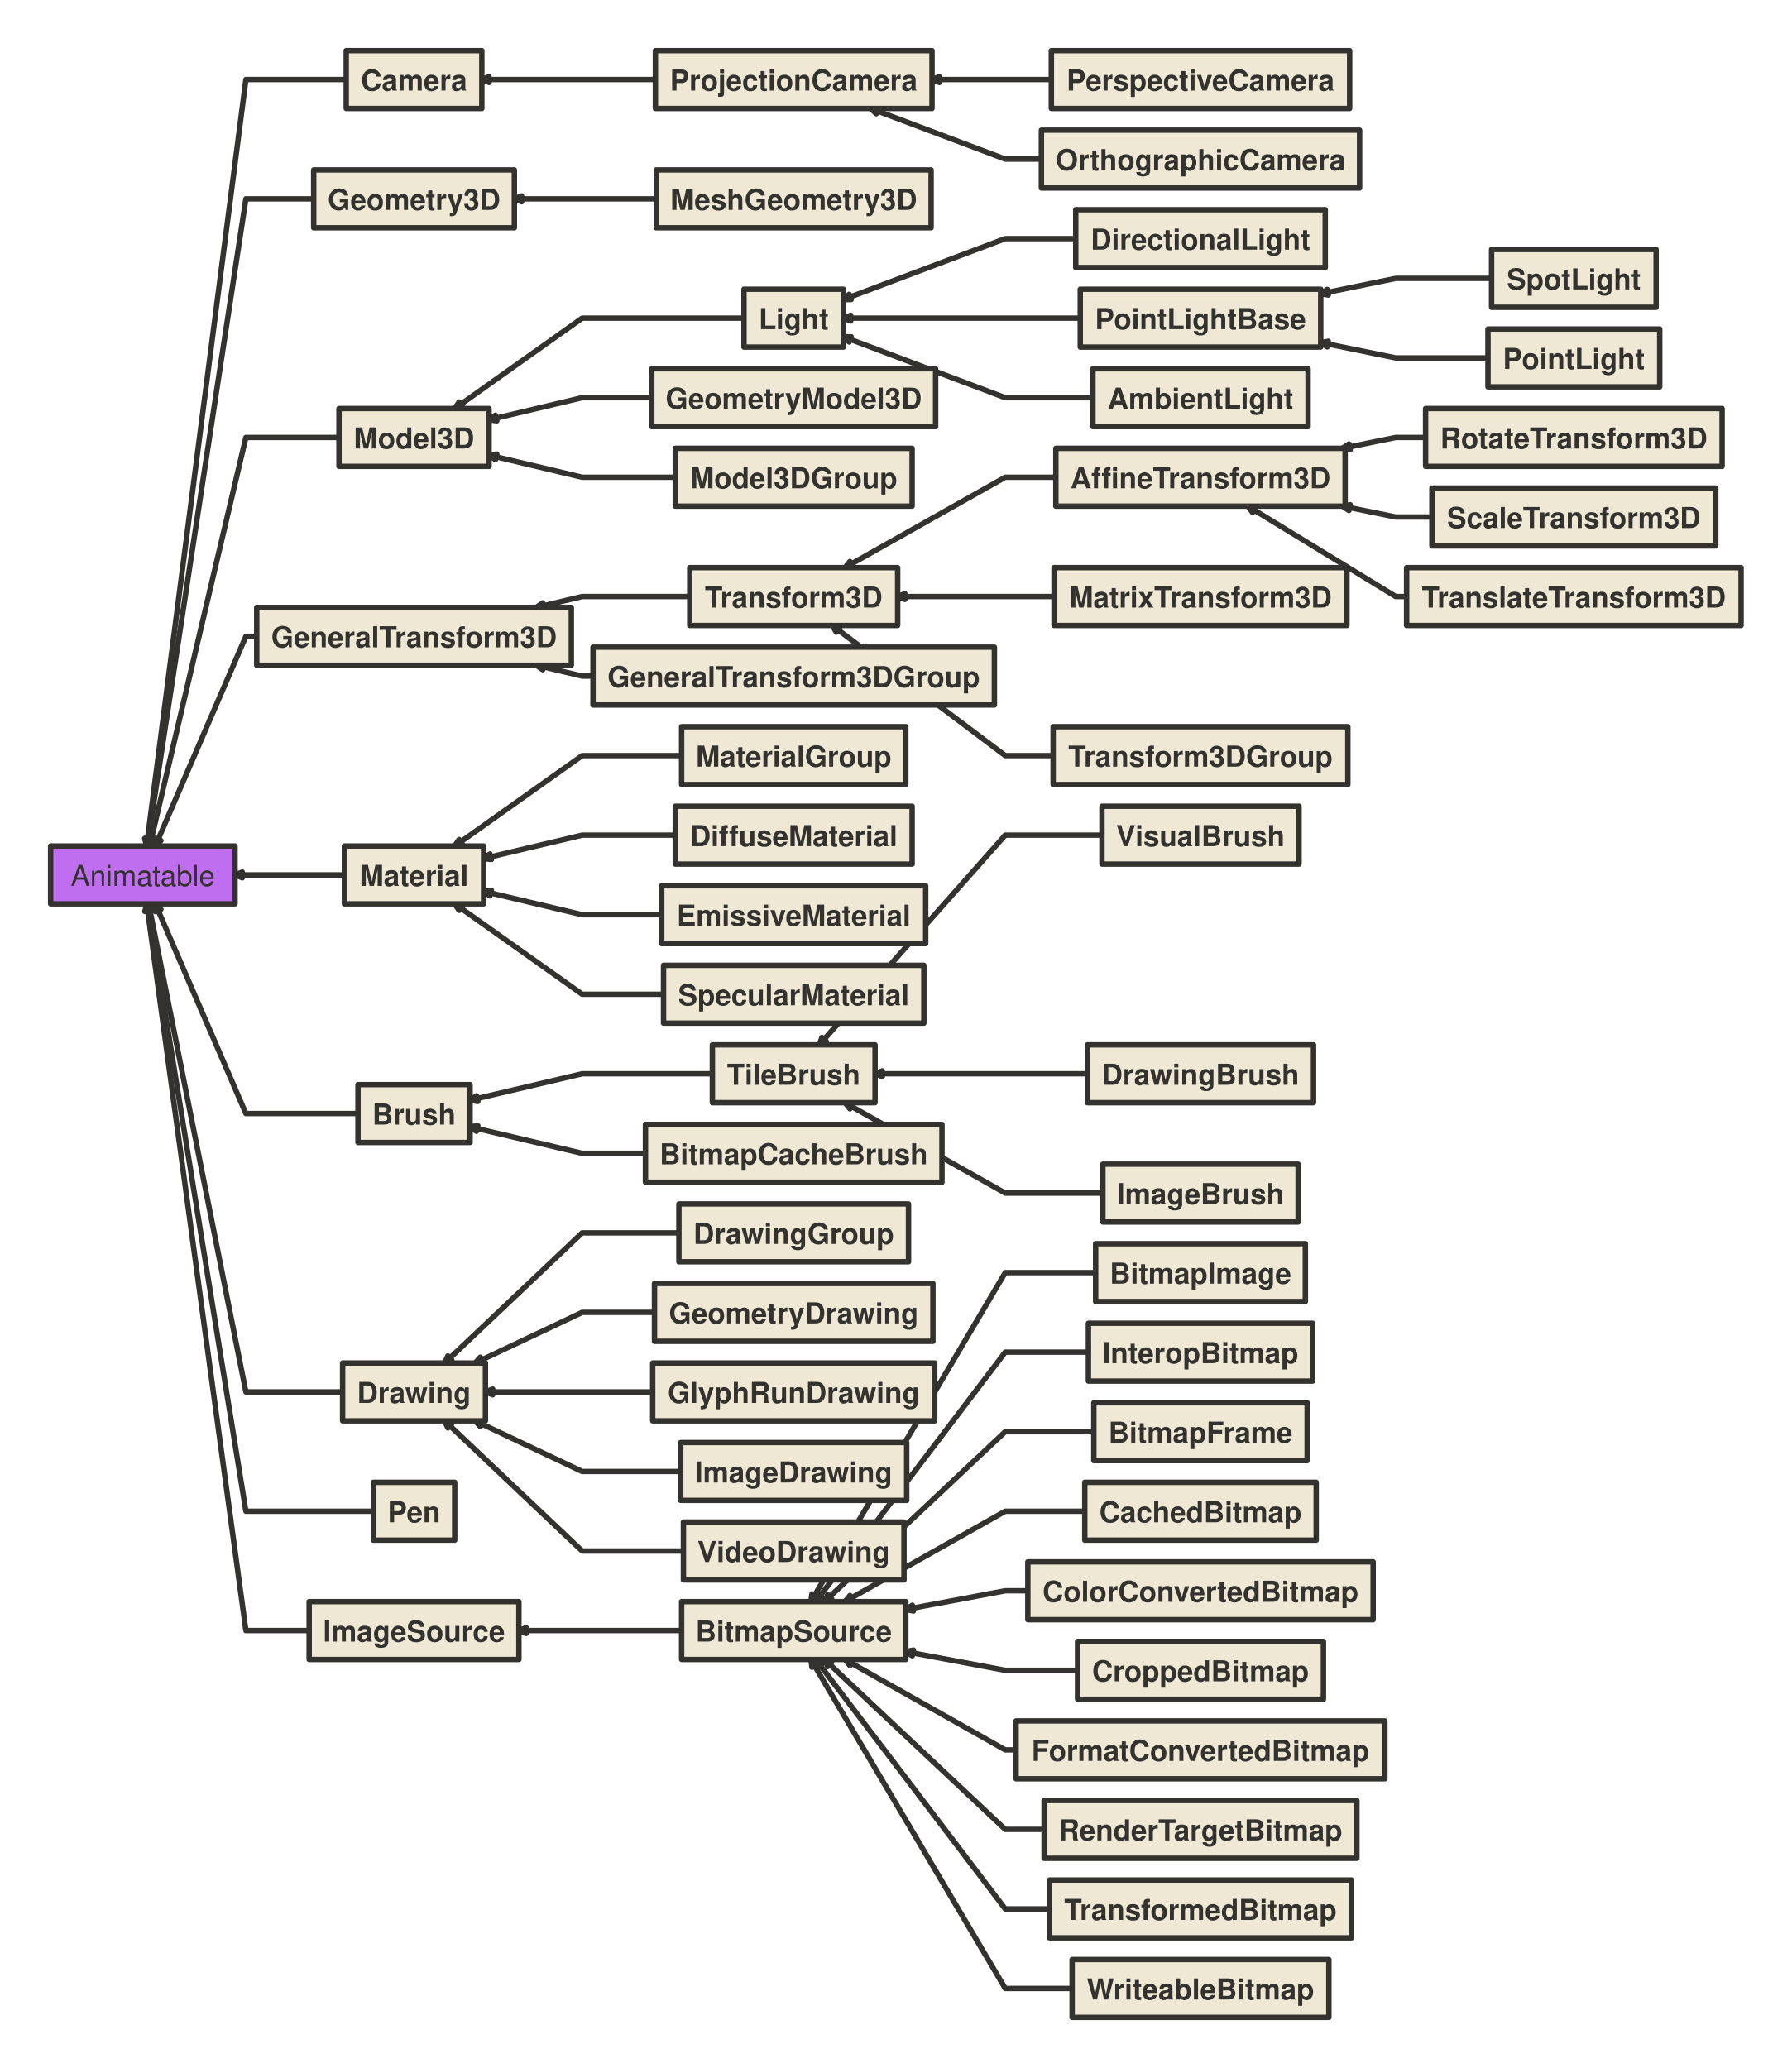
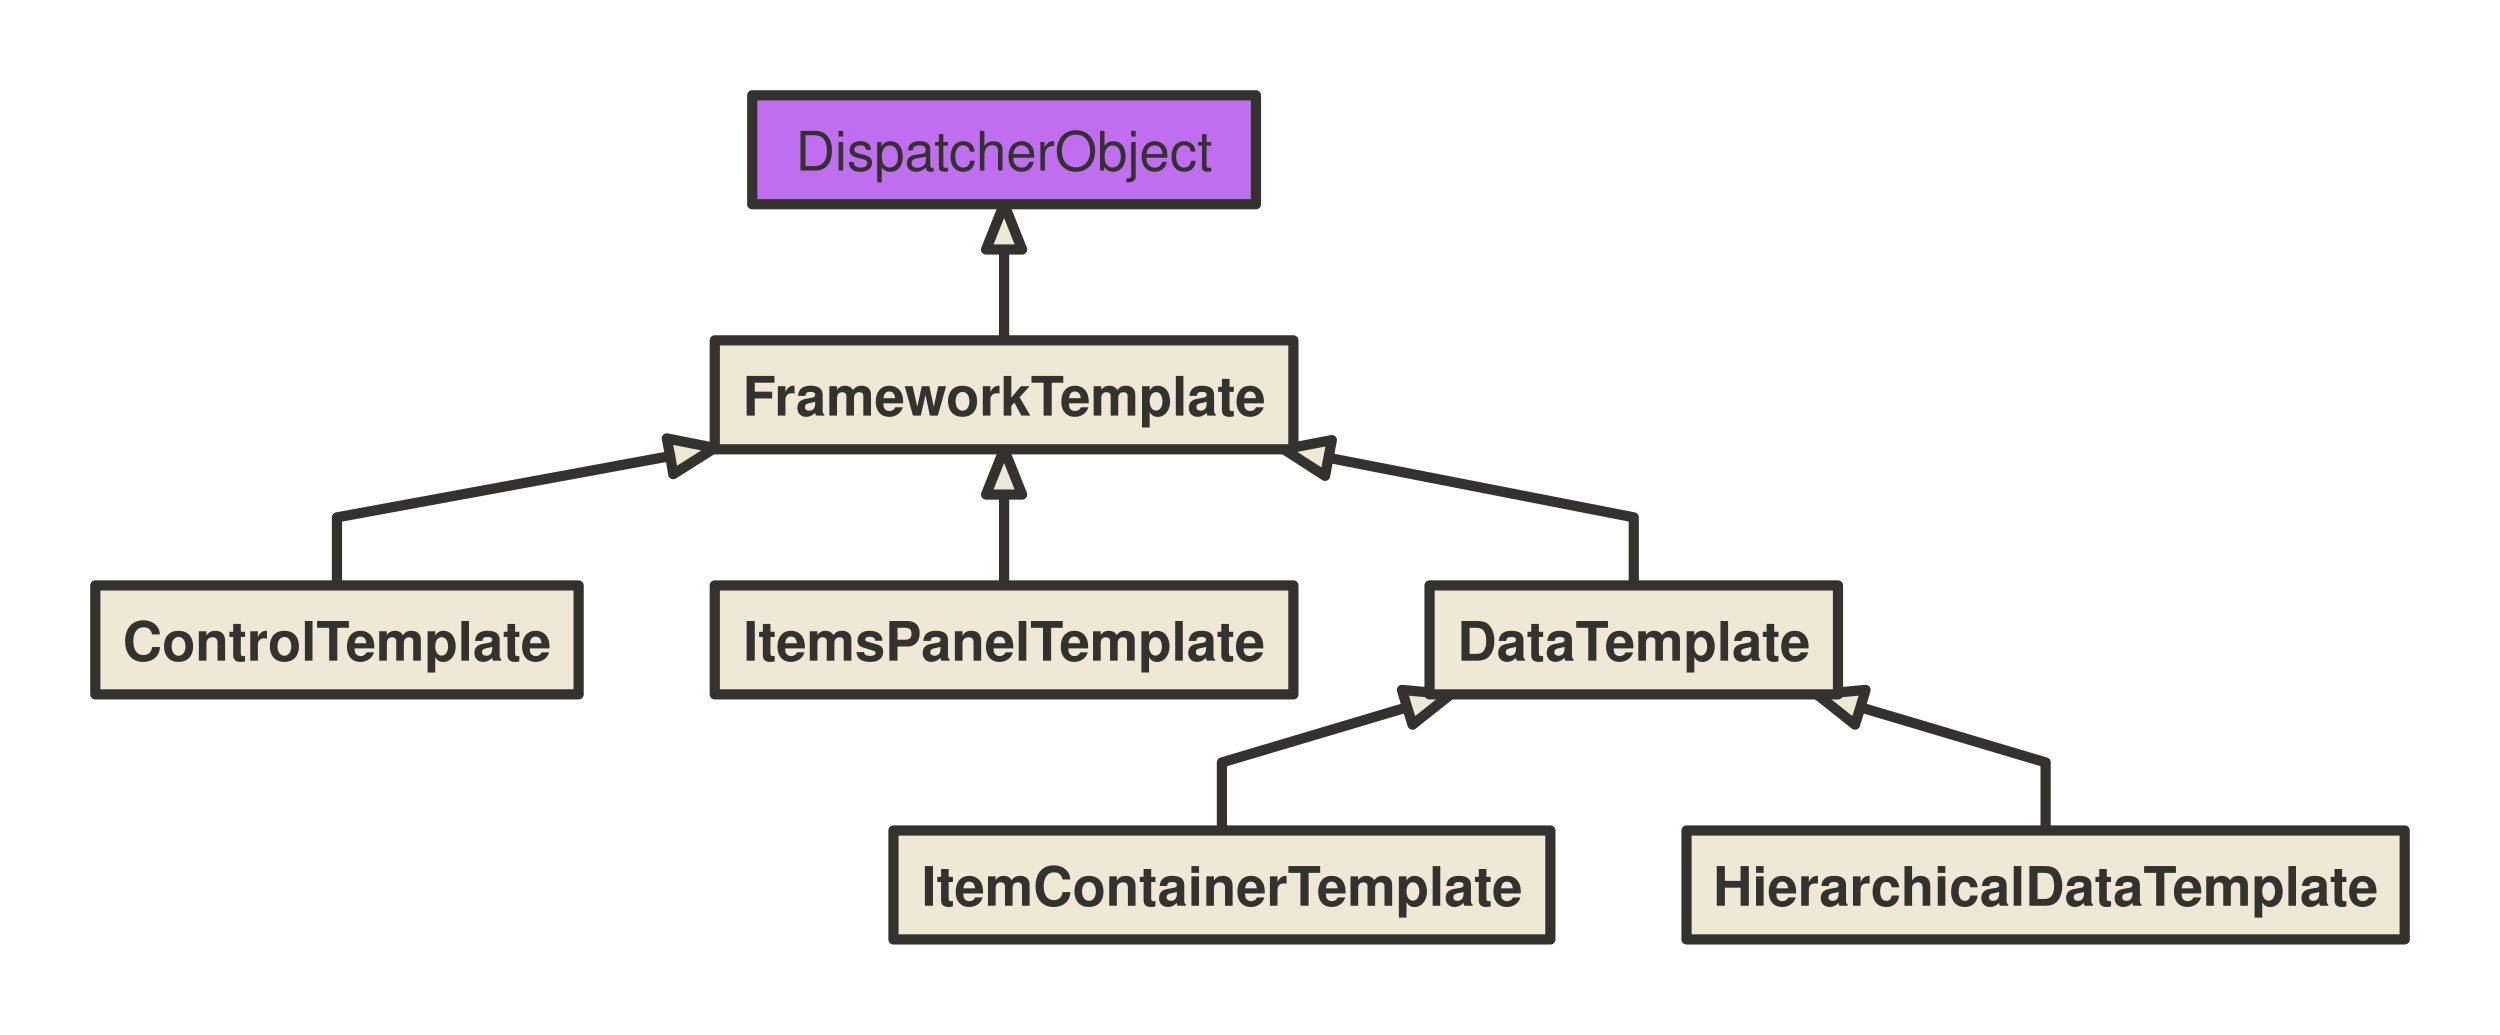
- <svg xmlns="http://www.w3.org/2000/svg" version="1.1" baseProfile="full" width="991.0" height="1144.0" viewbox="0 0 991 1144">
+ <svg xmlns="http://www.w3.org/2000/svg" version="1.1" baseProfile="full" width="734.5" height="304.0" viewbox="0 0 734.5 304">
  <g stroke-width="1.0" text-align="left" font="12pt Helvetica, Arial, sans-serif" font-size="12pt" font-family="Helvetica" font-weight="bold" font-style="normal">
    <g font-family="Helvetica" font-size="12pt" font-weight="bold" font-style="normal" stroke-width="3.0" stroke-linejoin="round" stroke-linecap="round" stroke="#33322E">
      <g stroke="transparent" fill="transparent">
-         <rect x="0.0" y="0.0" height="1144.0" width="991.0" stroke="none" />
+         <rect x="0.0" y="0.0" height="304.0" width="734.5" stroke="none" />
      </g>
      <g transform="translate(8, 8)" fill="#33322E">
        <g transform="translate(20, 20)" fill="#eee8d5" font-family="Helvetica" font-size="12pt" font-weight="normal" font-style="normal">
-           <path d="M53.6 436.0 L108 16 L163.5 16 L163.5 16.0 " fill="none" />
-           <path d="M52.0 435.8 L53.6 436.0 L55.2 436.2 L53.1 440.0 Z" />
-           <path d="M242.5 16.0 L294 16 L334.5 16 L334.5 16.0 " fill="none" />
-           <path d="M242.5 14.4 L242.5 16.0 L242.5 17.6 L238.5 16.0 Z" />
-           <path d="M491.5 16.0 L528 16 L553.5 16 L553.5 16.0 " fill="none" />
-           <path d="M491.5 14.4 L491.5 16.0 L491.5 17.6 L487.5 16.0 Z" />
-           <path d="M54.0 436.0 L108 82 L145.5 82 L145.5 82.0 " fill="none" />
-           <path d="M52.5 435.8 L54.0 436.0 L55.6 436.3 L53.4 440.0 Z" />
-           <path d="M260.5 82.0 L294 82 L335 82 L335.0 82.0 " fill="none" />
-           <path d="M260.5 80.4 L260.5 82.0 L260.5 83.6 L256.5 82.0 Z" />
-           <path d="M55.7 436.1 L108 214 L159.5 214 L159.5 214.0 " fill="none" />
-           <path d="M54.1 435.7 L55.7 436.1 L57.2 436.5 L54.8 440.0 Z" />
-           <path d="M226.8 195.7 L294 148 L383.5 148 L383.5 148.0 " fill="none" />
-           <path d="M225.9 194.4 L226.8 195.7 L227.7 197.0 L223.5 198.0 Z" />
-           <path d="M442.2 136.3 L528 104 L567 104 L567.0 104.0 " fill="none" />
-           <path d="M441.7 134.8 L442.2 136.3 L442.8 137.7 L438.5 137.7 Z" />
-           <path d="M59.5 436.3 L108 324 L114 324 L114.0 324.0 " fill="none" />
-           <path d="M58.0 435.7 L59.5 436.3 L61.0 437.0 L57.9 440.0 Z" />
-           <path d="M272.5 307.1 L294 302 L353.5 302 L353.5 302.0 " fill="none" />
-           <path d="M272.2 305.5 L272.5 307.1 L272.9 308.6 L268.6 308.0 Z" />
-           <path d="M442.8 284.0 L528 236 L556 236 L556.0 236.0 " fill="none" />
-           <path d="M442.1 282.6 L442.8 284.0 L443.6 285.4 L439.4 286.0 Z" />
-           <path d="M472.5 302.0 L528 302 L555 302 L555.0 302.0 " fill="none" />
-           <path d="M472.5 300.4 L472.5 302.0 L472.5 303.6 L468.5 302.0 Z" />
-           <path d="M435.5 320.4 L528 390 L554.5 390 L554.5 390.0 " fill="none" />
-           <path d="M436.4 319.1 L435.5 320.4 L434.5 321.7 L432.3 318.0 Z" />
-           <path d="M718.5 219.2 L744 214 L760.5 214 L760.5 214.0 " fill="none" />
-           <path d="M718.1 217.6 L718.5 219.2 L718.8 220.8 L714.5 220.0 Z" />
-           <path d="M718.5 252.8 L744 258 L764 258 L764.0 258.0 " fill="none" />
-           <path d="M718.8 251.2 L718.5 252.8 L718.1 254.4 L714.5 252.0 Z" />
-           <path d="M665.6 254.1 L744 302 L750 302 L750.0 302.0 " fill="none" />
-           <path d="M666.4 252.7 L665.6 254.1 L664.8 255.5 L662.2 252.0 Z" />
-           <path d="M272.5 340.9 L294 346 L300 346 L300.0 346.0 " fill="none" />
-           <path d="M272.9 339.4 L272.5 340.9 L272.2 342.5 L268.6 340.0 Z" />
-           <path d="M106.0 456.0 L108 456 L162.5 456 L162.5 456.0 " fill="none" />
-           <path d="M106.0 454.4 L106.0 456.0 L106.0 457.6 L102.0 456.0 Z" />
-           <path d="M226.8 437.7 L294 390 L349 390 L349.0 390.0 " fill="none" />
-           <path d="M225.9 436.4 L226.8 437.7 L227.7 439.0 L223.5 440.0 Z" />
-           <path d="M243.4 446.0 L294 434 L345.5 434 L345.5 434.0 " fill="none" />
-           <path d="M243.0 444.4 L243.4 446.0 L243.8 447.5 L239.5 446.9 Z" />
-           <path d="M243.4 466.0 L294 478 L338 478 L338.0 478.0 " fill="none" />
-           <path d="M243.8 464.5 L243.4 466.0 L243.0 467.6 L239.5 465.1 Z" />
-           <path d="M226.8 474.3 L294 522 L339 522 L339.0 522.0 " fill="none" />
-           <path d="M227.7 473.0 L226.8 474.3 L225.9 475.6 L223.5 472.0 Z" />
-           <path d="M246.4 203.3 L294 192 L332.5 192 L332.5 192.0 " fill="none" />
-           <path d="M246.0 201.7 L246.4 203.3 L246.8 204.8 L242.5 204.2 Z" />
-           <path d="M246.4 224.7 L294 236 L345.5 236 L345.5 236.0 " fill="none" />
-           <path d="M246.8 223.2 L246.4 224.7 L246.0 226.3 L242.5 223.8 Z" />
-           <path d="M457.3 33.4 L528 60 L548 60 L548.0 60.0 " fill="none" />
-           <path d="M457.9 31.9 L457.3 33.4 L456.7 34.9 L453.5 32.0 Z" />
-           <path d="M442.5 148.0 L528 148 L569.5 148 L569.5 148.0 " fill="none" />
-           <path d="M442.5 146.4 L442.5 148.0 L442.5 149.6 L438.5 148.0 Z" />
-           <path d="M706.4 133.7 L744 126 L797 126 L797.0 126.0 " fill="none" />
-           <path d="M706.1 132.1 L706.4 133.7 L706.7 135.2 L702.5 134.5 Z" />
-           <path d="M442.2 159.7 L528 192 L576.5 192 L576.5 192.0 " fill="none" />
-           <path d="M442.8 158.3 L442.2 159.7 L441.7 161.2 L438.5 158.3 Z" />
-           <path d="M706.4 162.3 L744 170 L795 170 L795.0 170.0 " fill="none" />
-           <path d="M706.7 160.8 L706.4 162.3 L706.1 163.9 L702.5 161.5 Z" />
-           <path d="M59.5 475.7 L108 588 L170 588 L170.0 588.0 " fill="none" />
-           <path d="M61.0 475.0 L59.5 475.7 L58.0 476.3 L57.9 472.0 Z" />
-           <path d="M235.9 579.7 L294 566 L366 566 L366.0 566.0 " fill="none" />
-           <path d="M235.5 578.2 L235.9 579.7 L236.3 581.3 L232.0 580.7 Z" />
-           <path d="M427.8 547.0 L528 434 L581.5 434 L581.5 434.0 " fill="none" />
-           <path d="M426.6 545.9 L427.8 547.0 L429.0 548.1 L425.2 550.0 Z" />
-           <path d="M235.9 596.3 L294 610 L329 610 L329.0 610.0 " fill="none" />
-           <path d="M236.3 594.7 L235.9 596.3 L235.5 597.8 L232.0 595.3 Z" />
-           <path d="M460.0 566.0 L528 566 L573.5 566 L573.5 566.0 " fill="none" />
-           <path d="M460.0 564.4 L460.0 566.0 L460.0 567.6 L456.0 566.0 Z" />
-           <path d="M442.8 584.0 L528 632 L582 632 L582.0 632.0 " fill="none" />
-           <path d="M443.6 582.6 L442.8 584.0 L442.1 585.4 L439.4 582.0 Z" />
-           <path d="M55.0 475.9 L108 742 L161.5 742 L161.5 742.0 " fill="none" />
-           <path d="M56.5 475.6 L55.0 475.9 L53.4 476.2 L54.2 472.0 Z" />
-           <path d="M54.2 475.9 L108 808 L178.5 808 L178.5 808.0 " fill="none" />
-           <path d="M55.8 475.7 L54.2 475.9 L52.7 476.2 L53.6 472.0 Z" />
-           <path d="M220.8 723.3 L294 654 L347.5 654 L347.5 654.0 " fill="none" />
-           <path d="M219.7 722.1 L220.8 723.3 L221.9 724.4 L217.9 726.0 Z" />
-           <path d="M238.4 724.3 L294 698 L334 698 L334.0 698.0 " fill="none" />
-           <path d="M237.7 722.8 L238.4 724.3 L239.1 725.7 L234.8 726.0 Z" />
-           <path d="M244.5 742.0 L294 742 L333 742 L333.0 742.0 " fill="none" />
-           <path d="M244.5 740.4 L244.5 742.0 L244.5 743.6 L240.5 742.0 Z" />
-           <path d="M238.4 759.7 L294 786 L348.5 786 L348.5 786.0 " fill="none" />
-           <path d="M239.1 758.3 L238.4 759.7 L237.7 761.2 L234.8 758.0 Z" />
-           <path d="M220.8 760.7 L294 830 L350 830 L350.0 830.0 " fill="none" />
-           <path d="M221.9 759.6 L220.8 760.7 L219.7 761.9 L217.9 758.0 Z" />
-           <path d="M53.7 476.0 L108 874 L143 874 L143.0 874.0 " fill="none" />
-           <path d="M55.3 475.7 L53.7 476.0 L52.1 476.2 L53.2 472.0 Z" />
-           <path d="M263.0 874.0 L294 874 L349 874 L349.0 874.0 " fill="none" />
-           <path d="M263.0 872.4 L263.0 874.0 L263.0 875.6 L259.0 874.0 Z" />
-           <path d="M422.5 854.6 L528 676 L578 676 L578.0 676.0 " fill="none" />
-           <path d="M421.1 853.7 L422.5 854.6 L423.9 855.4 L420.5 858.0 Z" />
-           <path d="M425.6 854.8 L528 720 L574 720 L574.0 720.0 " fill="none" />
-           <path d="M424.3 853.8 L425.6 854.8 L426.8 855.8 L423.2 858.0 Z" />
-           <path d="M430.9 855.3 L528 764 L577 764 L577.0 764.0 " fill="none" />
-           <path d="M429.8 854.1 L430.9 855.3 L432.0 856.4 L428.0 858.0 Z" />
-           <path d="M442.8 856.0 L528 808 L572 808 L572.0 808.0 " fill="none" />
-           <path d="M442.1 854.6 L442.8 856.0 L443.6 857.4 L439.4 858.0 Z" />
-           <path d="M476.9 861.6 L528 852 L540.5 852 L540.5 852.0 " fill="none" />
-           <path d="M476.6 860.0 L476.9 861.6 L477.2 863.2 L473.0 862.3 Z" />
-           <path d="M476.9 886.4 L528 896 L568 896 L568.0 896.0 " fill="none" />
-           <path d="M477.2 884.8 L476.9 886.4 L476.6 888.0 L473.0 885.7 Z" />
-           <path d="M442.8 892.0 L528 940 L534 940 L534.0 940.0 " fill="none" />
-           <path d="M443.6 890.6 L442.8 892.0 L442.1 893.4 L439.4 890.0 Z" />
-           <path d="M430.9 892.7 L528 984 L549.5 984 L549.5 984.0 " fill="none" />
-           <path d="M432.0 891.6 L430.9 892.7 L429.8 893.9 L428.0 890.0 Z" />
-           <path d="M425.6 893.2 L528 1028 L552.5 1028 L552.5 1028.0 " fill="none" />
-           <path d="M426.8 892.2 L425.6 893.2 L424.3 894.2 L423.2 890.0 Z" />
-           <path d="M422.5 893.4 L528 1072 L565 1072 L565.0 1072.0 " fill="none" />
-           <path d="M423.9 892.6 L422.5 893.4 L421.1 894.3 L420.5 890.0 Z" />
-           <g data-name="Animatable">
-             <g fill="#C06EF0" stroke="#33322E" data-name="Animatable">
-               <rect x="0.0" y="440.0" height="32.0" width="102.0" data-name="Animatable" />
+           <path d="M267.0 45.3 L267 52 L267 72 L267.0 72.0 " fill="none" />
+           <path d="M272.3 45.3 L267.0 45.3 L261.7 45.3 L267.0 32.0 Z" />
+           <path d="M168.9 106.0 L71 124 L71 144 L71.0 144.0 " fill="none" />
+           <path d="M169.8 111.3 L168.9 106.0 L167.9 100.8 L182.0 103.6 Z" />
+           <path d="M267.0 117.3 L267 124 L267 144 L267.0 144.0 " fill="none" />
+           <path d="M272.3 117.3 L267.0 117.3 L261.7 117.3 L267.0 104.0 Z" />
+           <path d="M362.3 106.5 L452 124 L452 144 L452.0 144.0 " fill="none" />
+           <path d="M363.3 101.3 L362.3 106.5 L361.3 111.8 L349.2 104.0 Z" />
+           <path d="M385.4 179.8 L331 196 L331 216 L331.0 216.0 " fill="none" />
+           <path d="M387.0 184.9 L385.4 179.8 L383.9 174.7 L398.2 176.0 Z" />
+           <path d="M518.6 179.8 L573 196 L573 216 L573.0 216.0 " fill="none" />
+           <path d="M520.1 174.7 L518.6 179.8 L517.0 184.9 L505.8 176.0 Z" />
+           <g data-name="DispatcherObject">
+             <g fill="#C06EF0" stroke="#33322E" data-name="DispatcherObject">
+               <rect x="193.0" y="0.0" height="32.0" width="148.0" data-name="DispatcherObject" />
            </g>
-             <g transform="translate(0, 440)" font-family="Helvetica" font-size="12pt" font-weight="normal" font-style="normal" data-name="Animatable">
-               <g transform="translate(8, 8)" fill="#33322E" text-align="center" data-name="Animatable">
-                 <text x="43.0" y="14.1" stroke="none" text-anchor="middle" data-name="Animatable">Animatable</text>
+             <g transform="translate(193, 0)" font-family="Helvetica" font-size="12pt" font-weight="normal" font-style="normal" data-name="DispatcherObject">
+               <g transform="translate(8, 8)" fill="#33322E" text-align="center" data-name="DispatcherObject">
+                 <text x="66.0" y="14.1" stroke="none" text-anchor="middle" data-name="DispatcherObject">DispatcherObject</text>
              </g>
            </g>
          </g>
-           <g data-name="Camera">
-             <g fill="#eee8d5" stroke="#33322E" data-name="Camera">
-               <rect x="163.5" y="0.0" height="32.0" width="75.0" data-name="Camera" />
+           <g data-name="FrameworkTemplate">
+             <g fill="#eee8d5" stroke="#33322E" data-name="FrameworkTemplate">
+               <rect x="182.0" y="72.0" height="32.0" width="170.0" data-name="FrameworkTemplate" />
            </g>
-             <g transform="translate(163.5, 0)" font-family="Helvetica" font-size="12pt" font-weight="bold" font-style="normal" data-name="Camera">
-               <g transform="translate(8, 8)" fill="#33322E" text-align="center" data-name="Camera">
-                 <text x="29.5" y="14.1" stroke="none" text-anchor="middle" data-name="Camera">Camera</text>
+             <g transform="translate(182, 72)" font-family="Helvetica" font-size="12pt" font-weight="bold" font-style="normal" data-name="FrameworkTemplate">
+               <g transform="translate(8, 8)" fill="#33322E" text-align="center" data-name="FrameworkTemplate">
+                 <text x="77.0" y="14.1" stroke="none" text-anchor="middle" data-name="FrameworkTemplate">FrameworkTemplate</text>
              </g>
            </g>
          </g>
-           <g data-name="ProjectionCamera">
-             <g fill="#eee8d5" stroke="#33322E" data-name="ProjectionCamera">
-               <rect x="334.5" y="0.0" height="32.0" width="153.0" data-name="ProjectionCamera" />
+           <g data-name="ControlTemplate">
+             <g fill="#eee8d5" stroke="#33322E" data-name="ControlTemplate">
+               <rect x="0.0" y="144.0" height="32.0" width="142.0" data-name="ControlTemplate" />
            </g>
-             <g transform="translate(334.5, 0)" font-family="Helvetica" font-size="12pt" font-weight="bold" font-style="normal" data-name="ProjectionCamera">
-               <g transform="translate(8, 8)" fill="#33322E" text-align="center" data-name="ProjectionCamera">
-                 <text x="68.5" y="14.1" stroke="none" text-anchor="middle" data-name="ProjectionCamera">ProjectionCamera</text>
+             <g transform="translate(0, 144)" font-family="Helvetica" font-size="12pt" font-weight="bold" font-style="normal" data-name="ControlTemplate">
+               <g transform="translate(8, 8)" fill="#33322E" text-align="center" data-name="ControlTemplate">
+                 <text x="63.0" y="14.1" stroke="none" text-anchor="middle" data-name="ControlTemplate">ControlTemplate</text>
              </g>
            </g>
          </g>
-           <g data-name="PerspectiveCamera">
-             <g fill="#eee8d5" stroke="#33322E" data-name="PerspectiveCamera">
-               <rect x="553.5" y="0.0" height="32.0" width="165.0" data-name="PerspectiveCamera" />
+           <g data-name="ItemsPanelTemplate">
+             <g fill="#eee8d5" stroke="#33322E" data-name="ItemsPanelTemplate">
+               <rect x="182.0" y="144.0" height="32.0" width="170.0" data-name="ItemsPanelTemplate" />
            </g>
-             <g transform="translate(553.5, 0)" font-family="Helvetica" font-size="12pt" font-weight="bold" font-style="normal" data-name="PerspectiveCamera">
-               <g transform="translate(8, 8)" fill="#33322E" text-align="center" data-name="PerspectiveCamera">
-                 <text x="74.5" y="14.1" stroke="none" text-anchor="middle" data-name="PerspectiveCamera">PerspectiveCamera</text>
+             <g transform="translate(182, 144)" font-family="Helvetica" font-size="12pt" font-weight="bold" font-style="normal" data-name="ItemsPanelTemplate">
+               <g transform="translate(8, 8)" fill="#33322E" text-align="center" data-name="ItemsPanelTemplate">
+                 <text x="77.0" y="14.1" stroke="none" text-anchor="middle" data-name="ItemsPanelTemplate">ItemsPanelTemplate</text>
              </g>
            </g>
          </g>
-           <g data-name="Geometry3D">
-             <g fill="#eee8d5" stroke="#33322E" data-name="Geometry3D">
-               <rect x="145.5" y="66.0" height="32.0" width="111.0" data-name="Geometry3D" />
+           <g data-name="DataTemplate">
+             <g fill="#eee8d5" stroke="#33322E" data-name="DataTemplate">
+               <rect x="392.0" y="144.0" height="32.0" width="120.0" data-name="DataTemplate" />
            </g>
-             <g transform="translate(145.5, 66)" font-family="Helvetica" font-size="12pt" font-weight="bold" font-style="normal" data-name="Geometry3D">
-               <g transform="translate(8, 8)" fill="#33322E" text-align="center" data-name="Geometry3D">
-                 <text x="47.5" y="14.1" stroke="none" text-anchor="middle" data-name="Geometry3D">Geometry3D</text>
+             <g transform="translate(392, 144)" font-family="Helvetica" font-size="12pt" font-weight="bold" font-style="normal" data-name="DataTemplate">
+               <g transform="translate(8, 8)" fill="#33322E" text-align="center" data-name="DataTemplate">
+                 <text x="52.0" y="14.1" stroke="none" text-anchor="middle" data-name="DataTemplate">DataTemplate</text>
              </g>
            </g>
          </g>
-           <g data-name="MeshGeometry3D">
-             <g fill="#eee8d5" stroke="#33322E" data-name="MeshGeometry3D">
-               <rect x="335.0" y="66.0" height="32.0" width="152.0" data-name="MeshGeometry3D" />
+           <g data-name="ItemContainerTemplate">
+             <g fill="#eee8d5" stroke="#33322E" data-name="ItemContainerTemplate">
+               <rect x="234.5" y="216.0" height="32.0" width="193.0" data-name="ItemContainerTemplate" />
            </g>
-             <g transform="translate(335, 66)" font-family="Helvetica" font-size="12pt" font-weight="bold" font-style="normal" data-name="MeshGeometry3D">
-               <g transform="translate(8, 8)" fill="#33322E" text-align="center" data-name="MeshGeometry3D">
-                 <text x="68.0" y="14.1" stroke="none" text-anchor="middle" data-name="MeshGeometry3D">MeshGeometry3D</text>
+             <g transform="translate(234.5, 216)" font-family="Helvetica" font-size="12pt" font-weight="bold" font-style="normal" data-name="ItemContainerTemplate">
+               <g transform="translate(8, 8)" fill="#33322E" text-align="center" data-name="ItemContainerTemplate">
+                 <text x="88.5" y="14.1" stroke="none" text-anchor="middle" data-name="ItemContainerTemplate">ItemContainerTemplate</text>
              </g>
            </g>
          </g>
-           <g data-name="Model3D">
-             <g fill="#eee8d5" stroke="#33322E" data-name="Model3D">
-               <rect x="159.5" y="198.0" height="32.0" width="83.0" data-name="Model3D" />
+           <g data-name="HierarchicalDataTemplate">
+             <g fill="#eee8d5" stroke="#33322E" data-name="HierarchicalDataTemplate">
+               <rect x="467.5" y="216.0" height="32.0" width="211.0" data-name="HierarchicalDataTemplate" />
            </g>
-             <g transform="translate(159.5, 198)" font-family="Helvetica" font-size="12pt" font-weight="bold" font-style="normal" data-name="Model3D">
-               <g transform="translate(8, 8)" fill="#33322E" text-align="center" data-name="Model3D">
-                 <text x="33.5" y="14.1" stroke="none" text-anchor="middle" data-name="Model3D">Model3D</text>
-               </g>
-             </g>
-           </g>
-           <g data-name="Light">
-             <g fill="#eee8d5" stroke="#33322E" data-name="Light">
-               <rect x="383.5" y="132.0" height="32.0" width="55.0" data-name="Light" />
-             </g>
-             <g transform="translate(383.5, 132)" font-family="Helvetica" font-size="12pt" font-weight="bold" font-style="normal" data-name="Light">
-               <g transform="translate(8, 8)" fill="#33322E" text-align="center" data-name="Light">
-                 <text x="19.5" y="14.1" stroke="none" text-anchor="middle" data-name="Light">Light</text>
-               </g>
-             </g>
-           </g>
-           <g data-name="DirectionalLight">
-             <g fill="#eee8d5" stroke="#33322E" data-name="DirectionalLight">
-               <rect x="567.0" y="88.0" height="32.0" width="138.0" data-name="DirectionalLight" />
-             </g>
-             <g transform="translate(567, 88)" font-family="Helvetica" font-size="12pt" font-weight="bold" font-style="normal" data-name="DirectionalLight">
-               <g transform="translate(8, 8)" fill="#33322E" text-align="center" data-name="DirectionalLight">
-                 <text x="61.0" y="14.1" stroke="none" text-anchor="middle" data-name="DirectionalLight">DirectionalLight</text>
-               </g>
-             </g>
-           </g>
-           <g data-name="GeneralTransform3D">
-             <g fill="#eee8d5" stroke="#33322E" data-name="GeneralTransform3D">
-               <rect x="114.0" y="308.0" height="32.0" width="174.0" data-name="GeneralTransform3D" />
-             </g>
-             <g transform="translate(114, 308)" font-family="Helvetica" font-size="12pt" font-weight="bold" font-style="normal" data-name="GeneralTransform3D">
-               <g transform="translate(8, 8)" fill="#33322E" text-align="center" data-name="GeneralTransform3D">
-                 <text x="79.0" y="14.1" stroke="none" text-anchor="middle" data-name="GeneralTransform3D">GeneralTransform3D</text>
-               </g>
-             </g>
-           </g>
-           <g data-name="Transform3D">
-             <g fill="#eee8d5" stroke="#33322E" data-name="Transform3D">
-               <rect x="353.5" y="286.0" height="32.0" width="115.0" data-name="Transform3D" />
-             </g>
-             <g transform="translate(353.5, 286)" font-family="Helvetica" font-size="12pt" font-weight="bold" font-style="normal" data-name="Transform3D">
-               <g transform="translate(8, 8)" fill="#33322E" text-align="center" data-name="Transform3D">
-                 <text x="49.5" y="14.1" stroke="none" text-anchor="middle" data-name="Transform3D">Transform3D</text>
-               </g>
-             </g>
-           </g>
-           <g data-name="AffineTransform3D">
-             <g fill="#eee8d5" stroke="#33322E" data-name="AffineTransform3D">
-               <rect x="556.0" y="220.0" height="32.0" width="160.0" data-name="AffineTransform3D" />
-             </g>
-             <g transform="translate(556, 220)" font-family="Helvetica" font-size="12pt" font-weight="bold" font-style="normal" data-name="AffineTransform3D">
-               <g transform="translate(8, 8)" fill="#33322E" text-align="center" data-name="AffineTransform3D">
-                 <text x="72.0" y="14.1" stroke="none" text-anchor="middle" data-name="AffineTransform3D">AffineTransform3D</text>
-               </g>
-             </g>
-           </g>
-           <g data-name="MatrixTransform3D">
-             <g fill="#eee8d5" stroke="#33322E" data-name="MatrixTransform3D">
-               <rect x="555.0" y="286.0" height="32.0" width="162.0" data-name="MatrixTransform3D" />
-             </g>
-             <g transform="translate(555, 286)" font-family="Helvetica" font-size="12pt" font-weight="bold" font-style="normal" data-name="MatrixTransform3D">
-               <g transform="translate(8, 8)" fill="#33322E" text-align="center" data-name="MatrixTransform3D">
-                 <text x="73.0" y="14.1" stroke="none" text-anchor="middle" data-name="MatrixTransform3D">MatrixTransform3D</text>
-               </g>
-             </g>
-           </g>
-           <g data-name="Transform3DGroup">
-             <g fill="#eee8d5" stroke="#33322E" data-name="Transform3DGroup">
-               <rect x="554.5" y="374.0" height="32.0" width="163.0" data-name="Transform3DGroup" />
-             </g>
-             <g transform="translate(554.5, 374)" font-family="Helvetica" font-size="12pt" font-weight="bold" font-style="normal" data-name="Transform3DGroup">
-               <g transform="translate(8, 8)" fill="#33322E" text-align="center" data-name="Transform3DGroup">
-                 <text x="73.5" y="14.1" stroke="none" text-anchor="middle" data-name="Transform3DGroup">Transform3DGroup</text>
-               </g>
-             </g>
-           </g>
-           <g data-name="RotateTransform3D">
-             <g fill="#eee8d5" stroke="#33322E" data-name="RotateTransform3D">
-               <rect x="760.5" y="198.0" height="32.0" width="164.0" data-name="RotateTransform3D" />
-             </g>
-             <g transform="translate(760.5, 198)" font-family="Helvetica" font-size="12pt" font-weight="bold" font-style="normal" data-name="RotateTransform3D">
-               <g transform="translate(8, 8)" fill="#33322E" text-align="center" data-name="RotateTransform3D">
-                 <text x="74.0" y="14.1" stroke="none" text-anchor="middle" data-name="RotateTransform3D">RotateTransform3D</text>
-               </g>
-             </g>
-           </g>
-           <g data-name="ScaleTransform3D">
-             <g fill="#eee8d5" stroke="#33322E" data-name="ScaleTransform3D">
-               <rect x="764.0" y="242.0" height="32.0" width="157.0" data-name="ScaleTransform3D" />
-             </g>
-             <g transform="translate(764, 242)" font-family="Helvetica" font-size="12pt" font-weight="bold" font-style="normal" data-name="ScaleTransform3D">
-               <g transform="translate(8, 8)" fill="#33322E" text-align="center" data-name="ScaleTransform3D">
-                 <text x="70.5" y="14.1" stroke="none" text-anchor="middle" data-name="ScaleTransform3D">ScaleTransform3D</text>
-               </g>
-             </g>
-           </g>
-           <g data-name="TranslateTransform3D">
-             <g fill="#eee8d5" stroke="#33322E" data-name="TranslateTransform3D">
-               <rect x="750.0" y="286.0" height="32.0" width="185.0" data-name="TranslateTransform3D" />
-             </g>
-             <g transform="translate(750, 286)" font-family="Helvetica" font-size="12pt" font-weight="bold" font-style="normal" data-name="TranslateTransform3D">
-               <g transform="translate(8, 8)" fill="#33322E" text-align="center" data-name="TranslateTransform3D">
-                 <text x="84.5" y="14.1" stroke="none" text-anchor="middle" data-name="TranslateTransform3D">TranslateTransform3D</text>
-               </g>
-             </g>
-           </g>
-           <g data-name="GeneralTransform3DGroup">
-             <g fill="#eee8d5" stroke="#33322E" data-name="GeneralTransform3DGroup">
-               <rect x="300.0" y="330.0" height="32.0" width="222.0" data-name="GeneralTransform3DGroup" />
-             </g>
-             <g transform="translate(300, 330)" font-family="Helvetica" font-size="12pt" font-weight="bold" font-style="normal" data-name="GeneralTransform3DGroup">
-               <g transform="translate(8, 8)" fill="#33322E" text-align="center" data-name="GeneralTransform3DGroup">
-                 <text x="103.0" y="14.1" stroke="none" text-anchor="middle" data-name="GeneralTransform3DGroup">GeneralTransform3DGroup</text>
-               </g>
-             </g>
-           </g>
-           <g data-name="Material">
-             <g fill="#eee8d5" stroke="#33322E" data-name="Material">
-               <rect x="162.5" y="440.0" height="32.0" width="77.0" data-name="Material" />
-             </g>
-             <g transform="translate(162.5, 440)" font-family="Helvetica" font-size="12pt" font-weight="bold" font-style="normal" data-name="Material">
-               <g transform="translate(8, 8)" fill="#33322E" text-align="center" data-name="Material">
-                 <text x="30.5" y="14.1" stroke="none" text-anchor="middle" data-name="Material">Material</text>
-               </g>
-             </g>
-           </g>
-           <g data-name="MaterialGroup">
-             <g fill="#eee8d5" stroke="#33322E" data-name="MaterialGroup">
-               <rect x="349.0" y="374.0" height="32.0" width="124.0" data-name="MaterialGroup" />
-             </g>
-             <g transform="translate(349, 374)" font-family="Helvetica" font-size="12pt" font-weight="bold" font-style="normal" data-name="MaterialGroup">
-               <g transform="translate(8, 8)" fill="#33322E" text-align="center" data-name="MaterialGroup">
-                 <text x="54.0" y="14.1" stroke="none" text-anchor="middle" data-name="MaterialGroup">MaterialGroup</text>
-               </g>
-             </g>
-           </g>
-           <g data-name="DiffuseMaterial">
-             <g fill="#eee8d5" stroke="#33322E" data-name="DiffuseMaterial">
-               <rect x="345.5" y="418.0" height="32.0" width="131.0" data-name="DiffuseMaterial" />
-             </g>
-             <g transform="translate(345.5, 418)" font-family="Helvetica" font-size="12pt" font-weight="bold" font-style="normal" data-name="DiffuseMaterial">
-               <g transform="translate(8, 8)" fill="#33322E" text-align="center" data-name="DiffuseMaterial">
-                 <text x="57.5" y="14.1" stroke="none" text-anchor="middle" data-name="DiffuseMaterial">DiffuseMaterial</text>
-               </g>
-             </g>
-           </g>
-           <g data-name="EmissiveMaterial">
-             <g fill="#eee8d5" stroke="#33322E" data-name="EmissiveMaterial">
-               <rect x="338.0" y="462.0" height="32.0" width="146.0" data-name="EmissiveMaterial" />
-             </g>
-             <g transform="translate(338, 462)" font-family="Helvetica" font-size="12pt" font-weight="bold" font-style="normal" data-name="EmissiveMaterial">
-               <g transform="translate(8, 8)" fill="#33322E" text-align="center" data-name="EmissiveMaterial">
-                 <text x="65.0" y="14.1" stroke="none" text-anchor="middle" data-name="EmissiveMaterial">EmissiveMaterial</text>
-               </g>
-             </g>
-           </g>
-           <g data-name="SpecularMaterial">
-             <g fill="#eee8d5" stroke="#33322E" data-name="SpecularMaterial">
-               <rect x="339.0" y="506.0" height="32.0" width="144.0" data-name="SpecularMaterial" />
-             </g>
-             <g transform="translate(339, 506)" font-family="Helvetica" font-size="12pt" font-weight="bold" font-style="normal" data-name="SpecularMaterial">
-               <g transform="translate(8, 8)" fill="#33322E" text-align="center" data-name="SpecularMaterial">
-                 <text x="64.0" y="14.1" stroke="none" text-anchor="middle" data-name="SpecularMaterial">SpecularMaterial</text>
-               </g>
-             </g>
-           </g>
-           <g data-name="GeometryModel3D">
-             <g fill="#eee8d5" stroke="#33322E" data-name="GeometryModel3D">
-               <rect x="332.5" y="176.0" height="32.0" width="157.0" data-name="GeometryModel3D" />
-             </g>
-             <g transform="translate(332.5, 176)" font-family="Helvetica" font-size="12pt" font-weight="bold" font-style="normal" data-name="GeometryModel3D">
-               <g transform="translate(8, 8)" fill="#33322E" text-align="center" data-name="GeometryModel3D">
-                 <text x="70.5" y="14.1" stroke="none" text-anchor="middle" data-name="GeometryModel3D">GeometryModel3D</text>
-               </g>
-             </g>
-           </g>
-           <g data-name="Model3DGroup">
-             <g fill="#eee8d5" stroke="#33322E" data-name="Model3DGroup">
-               <rect x="345.5" y="220.0" height="32.0" width="131.0" data-name="Model3DGroup" />
-             </g>
-             <g transform="translate(345.5, 220)" font-family="Helvetica" font-size="12pt" font-weight="bold" font-style="normal" data-name="Model3DGroup">
-               <g transform="translate(8, 8)" fill="#33322E" text-align="center" data-name="Model3DGroup">
-                 <text x="57.5" y="14.1" stroke="none" text-anchor="middle" data-name="Model3DGroup">Model3DGroup</text>
-               </g>
-             </g>
-           </g>
-           <g data-name="OrthographicCamera">
-             <g fill="#eee8d5" stroke="#33322E" data-name="OrthographicCamera">
-               <rect x="548.0" y="44.0" height="32.0" width="176.0" data-name="OrthographicCamera" />
-             </g>
-             <g transform="translate(548, 44)" font-family="Helvetica" font-size="12pt" font-weight="bold" font-style="normal" data-name="OrthographicCamera">
-               <g transform="translate(8, 8)" fill="#33322E" text-align="center" data-name="OrthographicCamera">
-                 <text x="80.0" y="14.1" stroke="none" text-anchor="middle" data-name="OrthographicCamera">OrthographicCamera</text>
-               </g>
-             </g>
-           </g>
-           <g data-name="PointLightBase">
-             <g fill="#eee8d5" stroke="#33322E" data-name="PointLightBase">
-               <rect x="569.5" y="132.0" height="32.0" width="133.0" data-name="PointLightBase" />
-             </g>
-             <g transform="translate(569.5, 132)" font-family="Helvetica" font-size="12pt" font-weight="bold" font-style="normal" data-name="PointLightBase">
-               <g transform="translate(8, 8)" fill="#33322E" text-align="center" data-name="PointLightBase">
-                 <text x="58.5" y="14.1" stroke="none" text-anchor="middle" data-name="PointLightBase">PointLightBase</text>
-               </g>
-             </g>
-           </g>
-           <g data-name="SpotLight">
-             <g fill="#eee8d5" stroke="#33322E" data-name="SpotLight">
-               <rect x="797.0" y="110.0" height="32.0" width="91.0" data-name="SpotLight" />
-             </g>
-             <g transform="translate(797, 110)" font-family="Helvetica" font-size="12pt" font-weight="bold" font-style="normal" data-name="SpotLight">
-               <g transform="translate(8, 8)" fill="#33322E" text-align="center" data-name="SpotLight">
-                 <text x="37.5" y="14.1" stroke="none" text-anchor="middle" data-name="SpotLight">SpotLight</text>
-               </g>
-             </g>
-           </g>
-           <g data-name="AmbientLight">
-             <g fill="#eee8d5" stroke="#33322E" data-name="AmbientLight">
-               <rect x="576.5" y="176.0" height="32.0" width="119.0" data-name="AmbientLight" />
-             </g>
-             <g transform="translate(576.5, 176)" font-family="Helvetica" font-size="12pt" font-weight="bold" font-style="normal" data-name="AmbientLight">
-               <g transform="translate(8, 8)" fill="#33322E" text-align="center" data-name="AmbientLight">
-                 <text x="51.5" y="14.1" stroke="none" text-anchor="middle" data-name="AmbientLight">AmbientLight</text>
-               </g>
-             </g>
-           </g>
-           <g data-name="PointLight">
-             <g fill="#eee8d5" stroke="#33322E" data-name="PointLight">
-               <rect x="795.0" y="154.0" height="32.0" width="95.0" data-name="PointLight" />
-             </g>
-             <g transform="translate(795, 154)" font-family="Helvetica" font-size="12pt" font-weight="bold" font-style="normal" data-name="PointLight">
-               <g transform="translate(8, 8)" fill="#33322E" text-align="center" data-name="PointLight">
-                 <text x="39.5" y="14.1" stroke="none" text-anchor="middle" data-name="PointLight">PointLight</text>
-               </g>
-             </g>
-           </g>
-           <g data-name="Brush">
-             <g fill="#eee8d5" stroke="#33322E" data-name="Brush">
-               <rect x="170.0" y="572.0" height="32.0" width="62.0" data-name="Brush" />
-             </g>
-             <g transform="translate(170, 572)" font-family="Helvetica" font-size="12pt" font-weight="bold" font-style="normal" data-name="Brush">
-               <g transform="translate(8, 8)" fill="#33322E" text-align="center" data-name="Brush">
-                 <text x="23.0" y="14.1" stroke="none" text-anchor="middle" data-name="Brush">Brush</text>
-               </g>
-             </g>
-           </g>
-           <g data-name="TileBrush">
-             <g fill="#eee8d5" stroke="#33322E" data-name="TileBrush">
-               <rect x="366.0" y="550.0" height="32.0" width="90.0" data-name="TileBrush" />
-             </g>
-             <g transform="translate(366, 550)" font-family="Helvetica" font-size="12pt" font-weight="bold" font-style="normal" data-name="TileBrush">
-               <g transform="translate(8, 8)" fill="#33322E" text-align="center" data-name="TileBrush">
-                 <text x="37.0" y="14.1" stroke="none" text-anchor="middle" data-name="TileBrush">TileBrush</text>
-               </g>
-             </g>
-           </g>
-           <g data-name="VisualBrush">
-             <g fill="#eee8d5" stroke="#33322E" data-name="VisualBrush">
-               <rect x="581.5" y="418.0" height="32.0" width="109.0" data-name="VisualBrush" />
-             </g>
-             <g transform="translate(581.5, 418)" font-family="Helvetica" font-size="12pt" font-weight="bold" font-style="normal" data-name="VisualBrush">
-               <g transform="translate(8, 8)" fill="#33322E" text-align="center" data-name="VisualBrush">
-                 <text x="46.5" y="14.1" stroke="none" text-anchor="middle" data-name="VisualBrush">VisualBrush</text>
-               </g>
-             </g>
-           </g>
-           <g data-name="BitmapCacheBrush">
-             <g fill="#eee8d5" stroke="#33322E" data-name="BitmapCacheBrush">
-               <rect x="329.0" y="594.0" height="32.0" width="164.0" data-name="BitmapCacheBrush" />
-             </g>
-             <g transform="translate(329, 594)" font-family="Helvetica" font-size="12pt" font-weight="bold" font-style="normal" data-name="BitmapCacheBrush">
-               <g transform="translate(8, 8)" fill="#33322E" text-align="center" data-name="BitmapCacheBrush">
-                 <text x="74.0" y="14.1" stroke="none" text-anchor="middle" data-name="BitmapCacheBrush">BitmapCacheBrush</text>
-               </g>
-             </g>
-           </g>
-           <g data-name="DrawingBrush">
-             <g fill="#eee8d5" stroke="#33322E" data-name="DrawingBrush">
-               <rect x="573.5" y="550.0" height="32.0" width="125.0" data-name="DrawingBrush" />
-             </g>
-             <g transform="translate(573.5, 550)" font-family="Helvetica" font-size="12pt" font-weight="bold" font-style="normal" data-name="DrawingBrush">
-               <g transform="translate(8, 8)" fill="#33322E" text-align="center" data-name="DrawingBrush">
-                 <text x="54.5" y="14.1" stroke="none" text-anchor="middle" data-name="DrawingBrush">DrawingBrush</text>
-               </g>
-             </g>
-           </g>
-           <g data-name="ImageBrush">
-             <g fill="#eee8d5" stroke="#33322E" data-name="ImageBrush">
-               <rect x="582.0" y="616.0" height="32.0" width="108.0" data-name="ImageBrush" />
-             </g>
-             <g transform="translate(582, 616)" font-family="Helvetica" font-size="12pt" font-weight="bold" font-style="normal" data-name="ImageBrush">
-               <g transform="translate(8, 8)" fill="#33322E" text-align="center" data-name="ImageBrush">
-                 <text x="46.0" y="14.1" stroke="none" text-anchor="middle" data-name="ImageBrush">ImageBrush</text>
-               </g>
-             </g>
-           </g>
-           <g data-name="Drawing">
-             <g fill="#eee8d5" stroke="#33322E" data-name="Drawing">
-               <rect x="161.5" y="726.0" height="32.0" width="79.0" data-name="Drawing" />
-             </g>
-             <g transform="translate(161.5, 726)" font-family="Helvetica" font-size="12pt" font-weight="bold" font-style="normal" data-name="Drawing">
-               <g transform="translate(8, 8)" fill="#33322E" text-align="center" data-name="Drawing">
-                 <text x="31.5" y="14.1" stroke="none" text-anchor="middle" data-name="Drawing">Drawing</text>
-               </g>
-             </g>
-           </g>
-           <g data-name="Pen">
-             <g fill="#eee8d5" stroke="#33322E" data-name="Pen">
-               <rect x="178.5" y="792.0" height="32.0" width="45.0" data-name="Pen" />
-             </g>
-             <g transform="translate(178.5, 792)" font-family="Helvetica" font-size="12pt" font-weight="bold" font-style="normal" data-name="Pen">
-               <g transform="translate(8, 8)" fill="#33322E" text-align="center" data-name="Pen">
-                 <text x="14.5" y="14.1" stroke="none" text-anchor="middle" data-name="Pen">Pen</text>
-               </g>
-             </g>
-           </g>
-           <g data-name="DrawingGroup">
-             <g fill="#eee8d5" stroke="#33322E" data-name="DrawingGroup">
-               <rect x="347.5" y="638.0" height="32.0" width="127.0" data-name="DrawingGroup" />
-             </g>
-             <g transform="translate(347.5, 638)" font-family="Helvetica" font-size="12pt" font-weight="bold" font-style="normal" data-name="DrawingGroup">
-               <g transform="translate(8, 8)" fill="#33322E" text-align="center" data-name="DrawingGroup">
-                 <text x="55.5" y="14.1" stroke="none" text-anchor="middle" data-name="DrawingGroup">DrawingGroup</text>
-               </g>
-             </g>
-           </g>
-           <g data-name="GeometryDrawing">
-             <g fill="#eee8d5" stroke="#33322E" data-name="GeometryDrawing">
-               <rect x="334.0" y="682.0" height="32.0" width="154.0" data-name="GeometryDrawing" />
-             </g>
-             <g transform="translate(334, 682)" font-family="Helvetica" font-size="12pt" font-weight="bold" font-style="normal" data-name="GeometryDrawing">
-               <g transform="translate(8, 8)" fill="#33322E" text-align="center" data-name="GeometryDrawing">
-                 <text x="69.0" y="14.1" stroke="none" text-anchor="middle" data-name="GeometryDrawing">GeometryDrawing</text>
-               </g>
-             </g>
-           </g>
-           <g data-name="GlyphRunDrawing">
-             <g fill="#eee8d5" stroke="#33322E" data-name="GlyphRunDrawing">
-               <rect x="333.0" y="726.0" height="32.0" width="156.0" data-name="GlyphRunDrawing" />
-             </g>
-             <g transform="translate(333, 726)" font-family="Helvetica" font-size="12pt" font-weight="bold" font-style="normal" data-name="GlyphRunDrawing">
-               <g transform="translate(8, 8)" fill="#33322E" text-align="center" data-name="GlyphRunDrawing">
-                 <text x="70.0" y="14.1" stroke="none" text-anchor="middle" data-name="GlyphRunDrawing">GlyphRunDrawing</text>
-               </g>
-             </g>
-           </g>
-           <g data-name="ImageDrawing">
-             <g fill="#eee8d5" stroke="#33322E" data-name="ImageDrawing">
-               <rect x="348.5" y="770.0" height="32.0" width="125.0" data-name="ImageDrawing" />
-             </g>
-             <g transform="translate(348.5, 770)" font-family="Helvetica" font-size="12pt" font-weight="bold" font-style="normal" data-name="ImageDrawing">
-               <g transform="translate(8, 8)" fill="#33322E" text-align="center" data-name="ImageDrawing">
-                 <text x="54.5" y="14.1" stroke="none" text-anchor="middle" data-name="ImageDrawing">ImageDrawing</text>
-               </g>
-             </g>
-           </g>
-           <g data-name="VideoDrawing">
-             <g fill="#eee8d5" stroke="#33322E" data-name="VideoDrawing">
-               <rect x="350.0" y="814.0" height="32.0" width="122.0" data-name="VideoDrawing" />
-             </g>
-             <g transform="translate(350, 814)" font-family="Helvetica" font-size="12pt" font-weight="bold" font-style="normal" data-name="VideoDrawing">
-               <g transform="translate(8, 8)" fill="#33322E" text-align="center" data-name="VideoDrawing">
-                 <text x="53.0" y="14.1" stroke="none" text-anchor="middle" data-name="VideoDrawing">VideoDrawing</text>
-               </g>
-             </g>
-           </g>
-           <g data-name="ImageSource">
-             <g fill="#eee8d5" stroke="#33322E" data-name="ImageSource">
-               <rect x="143.0" y="858.0" height="32.0" width="116.0" data-name="ImageSource" />
-             </g>
-             <g transform="translate(143, 858)" font-family="Helvetica" font-size="12pt" font-weight="bold" font-style="normal" data-name="ImageSource">
-               <g transform="translate(8, 8)" fill="#33322E" text-align="center" data-name="ImageSource">
-                 <text x="50.0" y="14.1" stroke="none" text-anchor="middle" data-name="ImageSource">ImageSource</text>
-               </g>
-             </g>
-           </g>
-           <g data-name="BitmapSource">
-             <g fill="#eee8d5" stroke="#33322E" data-name="BitmapSource">
-               <rect x="349.0" y="858.0" height="32.0" width="124.0" data-name="BitmapSource" />
-             </g>
-             <g transform="translate(349, 858)" font-family="Helvetica" font-size="12pt" font-weight="bold" font-style="normal" data-name="BitmapSource">
-               <g transform="translate(8, 8)" fill="#33322E" text-align="center" data-name="BitmapSource">
-                 <text x="54.0" y="14.1" stroke="none" text-anchor="middle" data-name="BitmapSource">BitmapSource</text>
-               </g>
-             </g>
-           </g>
-           <g data-name="BitmapImage">
-             <g fill="#eee8d5" stroke="#33322E" data-name="BitmapImage">
-               <rect x="578.0" y="660.0" height="32.0" width="116.0" data-name="BitmapImage" />
-             </g>
-             <g transform="translate(578, 660)" font-family="Helvetica" font-size="12pt" font-weight="bold" font-style="normal" data-name="BitmapImage">
-               <g transform="translate(8, 8)" fill="#33322E" text-align="center" data-name="BitmapImage">
-                 <text x="50.0" y="14.1" stroke="none" text-anchor="middle" data-name="BitmapImage">BitmapImage</text>
-               </g>
-             </g>
-           </g>
-           <g data-name="InteropBitmap">
-             <g fill="#eee8d5" stroke="#33322E" data-name="InteropBitmap">
-               <rect x="574.0" y="704.0" height="32.0" width="124.0" data-name="InteropBitmap" />
-             </g>
-             <g transform="translate(574, 704)" font-family="Helvetica" font-size="12pt" font-weight="bold" font-style="normal" data-name="InteropBitmap">
-               <g transform="translate(8, 8)" fill="#33322E" text-align="center" data-name="InteropBitmap">
-                 <text x="54.0" y="14.1" stroke="none" text-anchor="middle" data-name="InteropBitmap">InteropBitmap</text>
-               </g>
-             </g>
-           </g>
-           <g data-name="BitmapFrame">
-             <g fill="#eee8d5" stroke="#33322E" data-name="BitmapFrame">
-               <rect x="577.0" y="748.0" height="32.0" width="118.0" data-name="BitmapFrame" />
-             </g>
-             <g transform="translate(577, 748)" font-family="Helvetica" font-size="12pt" font-weight="bold" font-style="normal" data-name="BitmapFrame">
-               <g transform="translate(8, 8)" fill="#33322E" text-align="center" data-name="BitmapFrame">
-                 <text x="51.0" y="14.1" stroke="none" text-anchor="middle" data-name="BitmapFrame">BitmapFrame</text>
-               </g>
-             </g>
-           </g>
-           <g data-name="CachedBitmap">
-             <g fill="#eee8d5" stroke="#33322E" data-name="CachedBitmap">
-               <rect x="572.0" y="792.0" height="32.0" width="128.0" data-name="CachedBitmap" />
-             </g>
-             <g transform="translate(572, 792)" font-family="Helvetica" font-size="12pt" font-weight="bold" font-style="normal" data-name="CachedBitmap">
-               <g transform="translate(8, 8)" fill="#33322E" text-align="center" data-name="CachedBitmap">
-                 <text x="56.0" y="14.1" stroke="none" text-anchor="middle" data-name="CachedBitmap">CachedBitmap</text>
-               </g>
-             </g>
-           </g>
-           <g data-name="ColorConvertedBitmap">
-             <g fill="#eee8d5" stroke="#33322E" data-name="ColorConvertedBitmap">
-               <rect x="540.5" y="836.0" height="32.0" width="191.0" data-name="ColorConvertedBitmap" />
-             </g>
-             <g transform="translate(540.5, 836)" font-family="Helvetica" font-size="12pt" font-weight="bold" font-style="normal" data-name="ColorConvertedBitmap">
-               <g transform="translate(8, 8)" fill="#33322E" text-align="center" data-name="ColorConvertedBitmap">
-                 <text x="87.5" y="14.1" stroke="none" text-anchor="middle" data-name="ColorConvertedBitmap">ColorConvertedBitmap</text>
-               </g>
-             </g>
-           </g>
-           <g data-name="CroppedBitmap">
-             <g fill="#eee8d5" stroke="#33322E" data-name="CroppedBitmap">
-               <rect x="568.0" y="880.0" height="32.0" width="136.0" data-name="CroppedBitmap" />
-             </g>
-             <g transform="translate(568, 880)" font-family="Helvetica" font-size="12pt" font-weight="bold" font-style="normal" data-name="CroppedBitmap">
-               <g transform="translate(8, 8)" fill="#33322E" text-align="center" data-name="CroppedBitmap">
-                 <text x="60.0" y="14.1" stroke="none" text-anchor="middle" data-name="CroppedBitmap">CroppedBitmap</text>
-               </g>
-             </g>
-           </g>
-           <g data-name="FormatConvertedBitmap">
-             <g fill="#eee8d5" stroke="#33322E" data-name="FormatConvertedBitmap">
-               <rect x="534.0" y="924.0" height="32.0" width="204.0" data-name="FormatConvertedBitmap" />
-             </g>
-             <g transform="translate(534, 924)" font-family="Helvetica" font-size="12pt" font-weight="bold" font-style="normal" data-name="FormatConvertedBitmap">
-               <g transform="translate(8, 8)" fill="#33322E" text-align="center" data-name="FormatConvertedBitmap">
-                 <text x="94.0" y="14.1" stroke="none" text-anchor="middle" data-name="FormatConvertedBitmap">FormatConvertedBitmap</text>
-               </g>
-             </g>
-           </g>
-           <g data-name="RenderTargetBitmap">
-             <g fill="#eee8d5" stroke="#33322E" data-name="RenderTargetBitmap">
-               <rect x="549.5" y="968.0" height="32.0" width="173.0" data-name="RenderTargetBitmap" />
-             </g>
-             <g transform="translate(549.5, 968)" font-family="Helvetica" font-size="12pt" font-weight="bold" font-style="normal" data-name="RenderTargetBitmap">
-               <g transform="translate(8, 8)" fill="#33322E" text-align="center" data-name="RenderTargetBitmap">
-                 <text x="78.5" y="14.1" stroke="none" text-anchor="middle" data-name="RenderTargetBitmap">RenderTargetBitmap</text>
-               </g>
-             </g>
-           </g>
-           <g data-name="TransformedBitmap">
-             <g fill="#eee8d5" stroke="#33322E" data-name="TransformedBitmap">
-               <rect x="552.5" y="1012.0" height="32.0" width="167.0" data-name="TransformedBitmap" />
-             </g>
-             <g transform="translate(552.5, 1012)" font-family="Helvetica" font-size="12pt" font-weight="bold" font-style="normal" data-name="TransformedBitmap">
-               <g transform="translate(8, 8)" fill="#33322E" text-align="center" data-name="TransformedBitmap">
-                 <text x="75.5" y="14.1" stroke="none" text-anchor="middle" data-name="TransformedBitmap">TransformedBitmap</text>
-               </g>
-             </g>
-           </g>
-           <g data-name="WriteableBitmap">
-             <g fill="#eee8d5" stroke="#33322E" data-name="WriteableBitmap">
-               <rect x="565.0" y="1056.0" height="32.0" width="142.0" data-name="WriteableBitmap" />
-             </g>
-             <g transform="translate(565, 1056)" font-family="Helvetica" font-size="12pt" font-weight="bold" font-style="normal" data-name="WriteableBitmap">
-               <g transform="translate(8, 8)" fill="#33322E" text-align="center" data-name="WriteableBitmap">
-                 <text x="63.0" y="14.1" stroke="none" text-anchor="middle" data-name="WriteableBitmap">WriteableBitmap</text>
+             <g transform="translate(467.5, 216)" font-family="Helvetica" font-size="12pt" font-weight="bold" font-style="normal" data-name="HierarchicalDataTemplate">
+               <g transform="translate(8, 8)" fill="#33322E" text-align="center" data-name="HierarchicalDataTemplate">
+                 <text x="97.5" y="14.1" stroke="none" text-anchor="middle" data-name="HierarchicalDataTemplate">HierarchicalDataTemplate</text>
              </g>
            </g>
          </g>
        </g>
      </g>
    </g>
  </g>
</svg>
